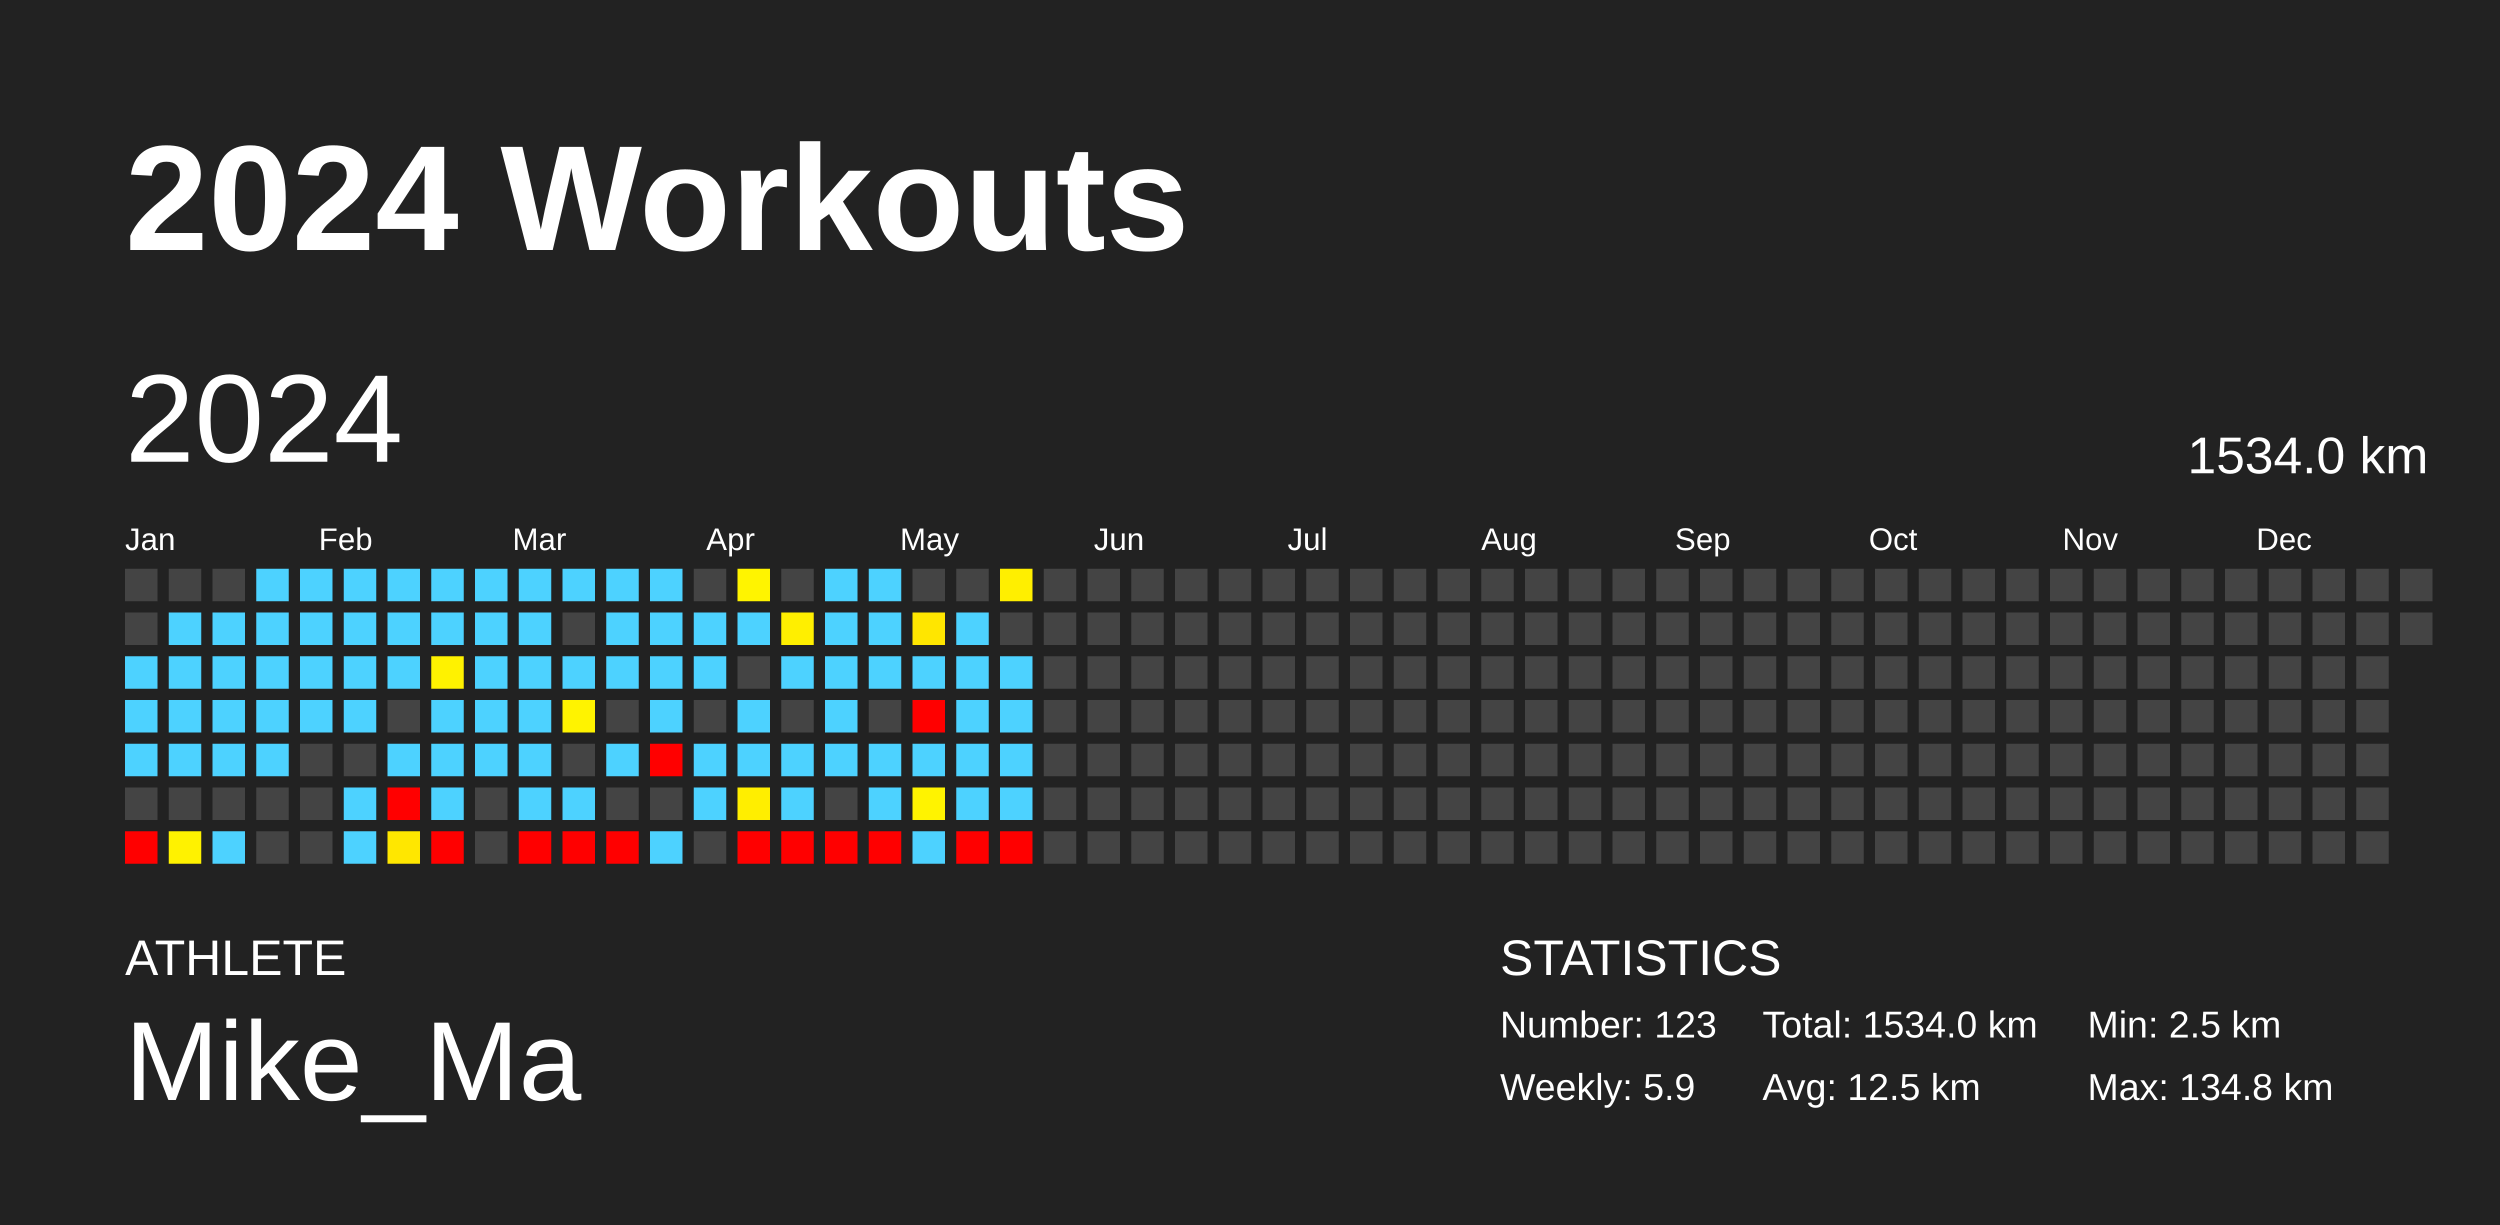
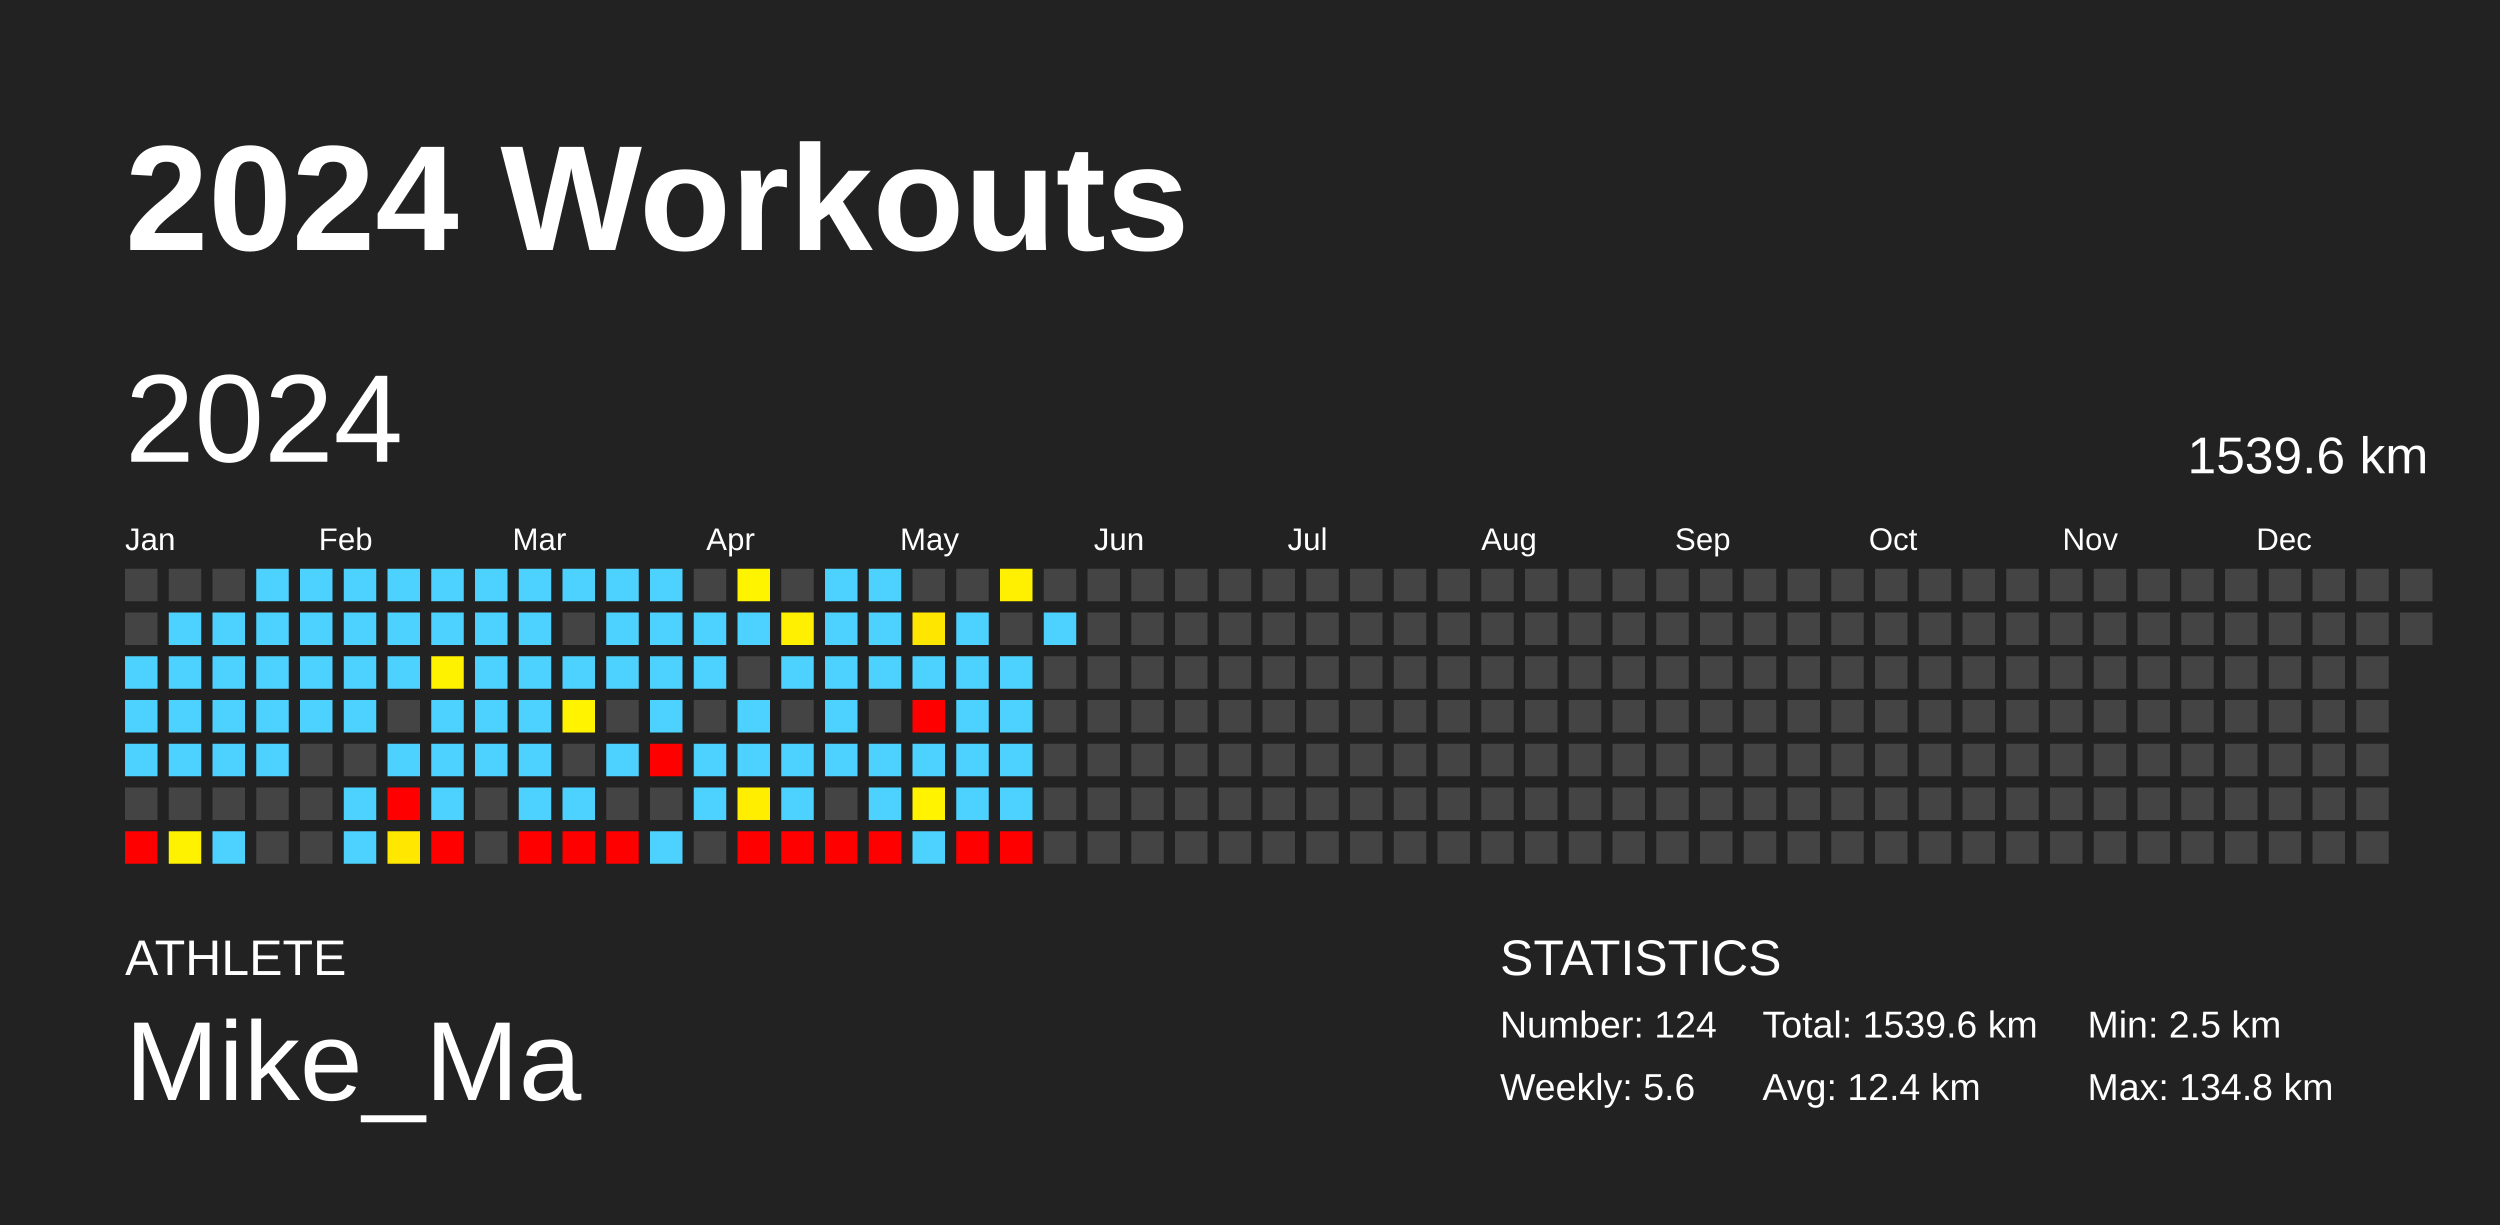
<svg xmlns="http://www.w3.org/2000/svg" baseProfile="full" height="98mm" version="1.1" viewBox="0,0,200,98" width="200mm">
  <defs />
  <rect fill="#222222" height="98" width="200" x="0" y="0" />
  <text fill="#FFFFFF" style="font-size:12px; font-family:Arial; font-weight:bold;" x="10" y="20">2024 Workouts</text>
  <text fill="#FFFFFF" style="font-size:4px; font-family:Arial" x="10" y="78">ATHLETE</text>
  <text fill="#FFFFFF" style="font-size:9px; font-family:Arial" x="10" y="88">Mike_Ma</text>
  <text fill="#FFFFFF" style="font-size:4px; font-family:Arial" x="120" y="78">STATISTICS</text>
-   <text fill="#FFFFFF" style="font-size:3px; font-family:Arial" x="120" y="83">Number: 123</text>
-   <text fill="#FFFFFF" style="font-size:3px; font-family:Arial" x="120" y="88">Weekly: 5.9</text>
-   <text fill="#FFFFFF" style="font-size:3px; font-family:Arial" x="141" y="83">Total: 1534.0 km</text>
-   <text fill="#FFFFFF" style="font-size:3px; font-family:Arial" x="141" y="88">Avg: 12.5 km</text>
+   <text fill="#FFFFFF" style="font-size:3px; font-family:Arial" x="120" y="83">Number: 124</text>
+   <text fill="#FFFFFF" style="font-size:3px; font-family:Arial" x="120" y="88">Weekly: 5.6</text>
+   <text fill="#FFFFFF" style="font-size:3px; font-family:Arial" x="141" y="83">Total: 1539.6 km</text>
+   <text fill="#FFFFFF" style="font-size:3px; font-family:Arial" x="141" y="88">Avg: 12.4 km</text>
  <text fill="#FFFFFF" style="font-size:3px; font-family:Arial" x="167" y="83">Min: 2.5 km</text>
  <text fill="#FFFFFF" style="font-size:3px; font-family:Arial" x="167" y="88">Max: 134.8 km</text>
  <text dominant-baseline="hanging" fill="#FFFFFF" style="font-size:10.0px; font-family:Arial;" x="10" y="30">2024</text>
-   <text dominant-baseline="hanging" fill="#FFFFFF" style="font-size:4.125px; font-family:Arial;" x="175" y="35">1534.0 km</text>
+   <text dominant-baseline="hanging" fill="#FFFFFF" style="font-size:4.125px; font-family:Arial;" x="175" y="35">1539.6 km</text>
  <text fill="#FFFFFF" style="font-size:2.5px; font-family:Arial" x="10.0" y="44">Jan</text>
  <text fill="#FFFFFF" style="font-size:2.5px; font-family:Arial" x="25.5" y="44">Feb</text>
  <text fill="#FFFFFF" style="font-size:2.5px; font-family:Arial" x="41.0" y="44">Mar</text>
  <text fill="#FFFFFF" style="font-size:2.5px; font-family:Arial" x="56.5" y="44">Apr</text>
  <text fill="#FFFFFF" style="font-size:2.5px; font-family:Arial" x="72.0" y="44">May</text>
  <text fill="#FFFFFF" style="font-size:2.5px; font-family:Arial" x="87.5" y="44">Jun</text>
  <text fill="#FFFFFF" style="font-size:2.5px; font-family:Arial" x="103.0" y="44">Jul</text>
  <text fill="#FFFFFF" style="font-size:2.5px; font-family:Arial" x="118.5" y="44">Aug</text>
  <text fill="#FFFFFF" style="font-size:2.5px; font-family:Arial" x="134.0" y="44">Sep</text>
  <text fill="#FFFFFF" style="font-size:2.5px; font-family:Arial" x="149.5" y="44">Oct</text>
  <text fill="#FFFFFF" style="font-size:2.5px; font-family:Arial" x="165.0" y="44">Nov</text>
  <text fill="#FFFFFF" style="font-size:2.5px; font-family:Arial" x="180.5" y="44">Dec</text>
  <rect fill="#444444" height="2.6" width="2.6" x="10.0" y="45.5" />
  <rect fill="#444444" height="2.6" width="2.6" x="10.0" y="49.0" />
  <rect fill="#4dd2ff" height="2.6" width="2.6" x="10.0" y="52.5" />
  <rect fill="#4dd2ff" height="2.6" width="2.6" x="10.0" y="56.0" />
  <rect fill="#4dd2ff" height="2.6" width="2.6" x="10.0" y="59.5" />
  <rect fill="#444444" height="2.6" width="2.6" x="10.0" y="63.0" />
  <rect fill="red" height="2.6" width="2.6" x="10.0" y="66.5" />
  <rect fill="#444444" height="2.6" width="2.6" x="13.5" y="45.5" />
  <rect fill="#4dd2ff" height="2.6" width="2.6" x="13.5" y="49.0" />
  <rect fill="#4dd2ff" height="2.6" width="2.6" x="13.5" y="52.5" />
  <rect fill="#4dd2ff" height="2.6" width="2.6" x="13.5" y="56.0" />
  <rect fill="#4dd2ff" height="2.6" width="2.6" x="13.5" y="59.5" />
  <rect fill="#444444" height="2.6" width="2.6" x="13.5" y="63.0" />
  <rect fill="#fff200" height="2.6" width="2.6" x="13.5" y="66.5" />
  <rect fill="#444444" height="2.6" width="2.6" x="17.0" y="45.5" />
  <rect fill="#4dd2ff" height="2.6" width="2.6" x="17.0" y="49.0" />
  <rect fill="#4dd2ff" height="2.6" width="2.6" x="17.0" y="52.5" />
  <rect fill="#4dd2ff" height="2.6" width="2.6" x="17.0" y="56.0" />
  <rect fill="#4dd2ff" height="2.6" width="2.6" x="17.0" y="59.5" />
  <rect fill="#444444" height="2.6" width="2.6" x="17.0" y="63.0" />
  <rect fill="#4dd2ff" height="2.6" width="2.6" x="17.0" y="66.5" />
  <rect fill="#4dd2ff" height="2.6" width="2.6" x="20.5" y="45.5" />
  <rect fill="#4dd2ff" height="2.6" width="2.6" x="20.5" y="49.0" />
  <rect fill="#4dd2ff" height="2.6" width="2.6" x="20.5" y="52.5" />
  <rect fill="#4dd2ff" height="2.6" width="2.6" x="20.5" y="56.0" />
  <rect fill="#4dd2ff" height="2.6" width="2.6" x="20.5" y="59.5" />
  <rect fill="#444444" height="2.6" width="2.6" x="20.5" y="63.0" />
  <rect fill="#444444" height="2.6" width="2.6" x="20.5" y="66.5" />
  <rect fill="#4dd2ff" height="2.6" width="2.6" x="24.0" y="45.5" />
  <rect fill="#4dd2ff" height="2.6" width="2.6" x="24.0" y="49.0" />
  <rect fill="#4dd2ff" height="2.6" width="2.6" x="24.0" y="52.5" />
  <rect fill="#4dd2ff" height="2.6" width="2.6" x="24.0" y="56.0" />
  <rect fill="#444444" height="2.6" width="2.6" x="24.0" y="59.5" />
  <rect fill="#444444" height="2.6" width="2.6" x="24.0" y="63.0" />
  <rect fill="#444444" height="2.6" width="2.6" x="24.0" y="66.5" />
  <rect fill="#4dd2ff" height="2.6" width="2.6" x="27.5" y="45.5" />
  <rect fill="#4dd2ff" height="2.6" width="2.6" x="27.5" y="49.0" />
  <rect fill="#4dd2ff" height="2.6" width="2.6" x="27.5" y="52.5" />
  <rect fill="#4dd2ff" height="2.6" width="2.6" x="27.5" y="56.0" />
  <rect fill="#444444" height="2.6" width="2.6" x="27.5" y="59.5" />
  <rect fill="#4dd2ff" height="2.6" width="2.6" x="27.5" y="63.0" />
  <rect fill="#4dd2ff" height="2.6" width="2.6" x="27.5" y="66.5" />
  <rect fill="#4dd2ff" height="2.6" width="2.6" x="31.0" y="45.5" />
  <rect fill="#4dd2ff" height="2.6" width="2.6" x="31.0" y="49.0" />
  <rect fill="#4dd2ff" height="2.6" width="2.6" x="31.0" y="52.5" />
  <rect fill="#444444" height="2.6" width="2.6" x="31.0" y="56.0" />
  <rect fill="#4dd2ff" height="2.6" width="2.6" x="31.0" y="59.5" />
  <rect fill="red" height="2.6" width="2.6" x="31.0" y="63.0" />
  <rect fill="#ffe700" height="2.6" width="2.6" x="31.0" y="66.5" />
  <rect fill="#4dd2ff" height="2.6" width="2.6" x="34.5" y="45.5" />
  <rect fill="#4dd2ff" height="2.6" width="2.6" x="34.5" y="49.0" />
  <rect fill="#fff200" height="2.6" width="2.6" x="34.5" y="52.5" />
  <rect fill="#4dd2ff" height="2.6" width="2.6" x="34.5" y="56.0" />
  <rect fill="#4dd2ff" height="2.6" width="2.6" x="34.5" y="59.5" />
  <rect fill="#4dd2ff" height="2.6" width="2.6" x="34.5" y="63.0" />
  <rect fill="red" height="2.6" width="2.6" x="34.5" y="66.5" />
  <rect fill="#4dd2ff" height="2.6" width="2.6" x="38.0" y="45.5" />
  <rect fill="#4dd2ff" height="2.6" width="2.6" x="38.0" y="49.0" />
  <rect fill="#4dd2ff" height="2.6" width="2.6" x="38.0" y="52.5" />
  <rect fill="#4dd2ff" height="2.6" width="2.6" x="38.0" y="56.0" />
  <rect fill="#4dd2ff" height="2.6" width="2.6" x="38.0" y="59.5" />
  <rect fill="#444444" height="2.6" width="2.6" x="38.0" y="63.0" />
  <rect fill="#444444" height="2.6" width="2.6" x="38.0" y="66.5" />
  <rect fill="#4dd2ff" height="2.6" width="2.6" x="41.5" y="45.5" />
  <rect fill="#4dd2ff" height="2.6" width="2.6" x="41.5" y="49.0" />
  <rect fill="#4dd2ff" height="2.6" width="2.6" x="41.5" y="52.5" />
  <rect fill="#4dd2ff" height="2.6" width="2.6" x="41.5" y="56.0" />
  <rect fill="#4dd2ff" height="2.6" width="2.6" x="41.5" y="59.5" />
  <rect fill="#4dd2ff" height="2.6" width="2.6" x="41.5" y="63.0" />
  <rect fill="red" height="2.6" width="2.6" x="41.5" y="66.5" />
  <rect fill="#4dd2ff" height="2.6" width="2.6" x="45.0" y="45.5" />
  <rect fill="#444444" height="2.6" width="2.6" x="45.0" y="49.0" />
  <rect fill="#4dd2ff" height="2.6" width="2.6" x="45.0" y="52.5" />
  <rect fill="#fff300" height="2.6" width="2.6" x="45.0" y="56.0" />
  <rect fill="#444444" height="2.6" width="2.6" x="45.0" y="59.5" />
  <rect fill="#4dd2ff" height="2.6" width="2.6" x="45.0" y="63.0" />
  <rect fill="red" height="2.6" width="2.6" x="45.0" y="66.5" />
  <rect fill="#4dd2ff" height="2.6" width="2.6" x="48.5" y="45.5" />
  <rect fill="#4dd2ff" height="2.6" width="2.6" x="48.5" y="49.0" />
  <rect fill="#4dd2ff" height="2.6" width="2.6" x="48.5" y="52.5" />
  <rect fill="#444444" height="2.6" width="2.6" x="48.5" y="56.0" />
  <rect fill="#4dd2ff" height="2.6" width="2.6" x="48.5" y="59.5" />
  <rect fill="#444444" height="2.6" width="2.6" x="48.5" y="63.0" />
  <rect fill="red" height="2.6" width="2.6" x="48.5" y="66.5" />
  <rect fill="#4dd2ff" height="2.6" width="2.6" x="52.0" y="45.5" />
  <rect fill="#4dd2ff" height="2.6" width="2.6" x="52.0" y="49.0" />
  <rect fill="#4dd2ff" height="2.6" width="2.6" x="52.0" y="52.5" />
  <rect fill="#4dd2ff" height="2.6" width="2.6" x="52.0" y="56.0" />
  <rect fill="red" height="2.6" width="2.6" x="52.0" y="59.5" />
  <rect fill="#444444" height="2.6" width="2.6" x="52.0" y="63.0" />
  <rect fill="#4dd2ff" height="2.6" width="2.6" x="52.0" y="66.5" />
  <rect fill="#444444" height="2.6" width="2.6" x="55.5" y="45.5" />
  <rect fill="#4dd2ff" height="2.6" width="2.6" x="55.5" y="49.0" />
  <rect fill="#4dd2ff" height="2.6" width="2.6" x="55.5" y="52.5" />
  <rect fill="#444444" height="2.6" width="2.6" x="55.5" y="56.0" />
  <rect fill="#4dd2ff" height="2.6" width="2.6" x="55.5" y="59.5" />
  <rect fill="#4dd2ff" height="2.6" width="2.6" x="55.5" y="63.0" />
  <rect fill="#444444" height="2.6" width="2.6" x="55.5" y="66.5" />
  <rect fill="#fff400" height="2.6" width="2.6" x="59.0" y="45.5" />
  <rect fill="#4dd2ff" height="2.6" width="2.6" x="59.0" y="49.0" />
  <rect fill="#444444" height="2.6" width="2.6" x="59.0" y="52.5" />
  <rect fill="#4dd2ff" height="2.6" width="2.6" x="59.0" y="56.0" />
  <rect fill="#4dd2ff" height="2.6" width="2.6" x="59.0" y="59.5" />
  <rect fill="#ffee00" height="2.6" width="2.6" x="59.0" y="63.0" />
  <rect fill="red" height="2.6" width="2.6" x="59.0" y="66.5" />
  <rect fill="#444444" height="2.6" width="2.6" x="62.5" y="45.5" />
  <rect fill="#ffef00" height="2.6" width="2.6" x="62.5" y="49.0" />
  <rect fill="#4dd2ff" height="2.6" width="2.6" x="62.5" y="52.5" />
  <rect fill="#444444" height="2.6" width="2.6" x="62.5" y="56.0" />
  <rect fill="#4dd2ff" height="2.6" width="2.6" x="62.5" y="59.5" />
  <rect fill="#4dd2ff" height="2.6" width="2.6" x="62.5" y="63.0" />
  <rect fill="red" height="2.6" width="2.6" x="62.5" y="66.5" />
  <rect fill="#4dd2ff" height="2.6" width="2.6" x="66.0" y="45.5" />
  <rect fill="#4dd2ff" height="2.6" width="2.6" x="66.0" y="49.0" />
  <rect fill="#4dd2ff" height="2.6" width="2.6" x="66.0" y="52.5" />
  <rect fill="#4dd2ff" height="2.6" width="2.6" x="66.0" y="56.0" />
  <rect fill="#4dd2ff" height="2.6" width="2.6" x="66.0" y="59.5" />
  <rect fill="#444444" height="2.6" width="2.6" x="66.0" y="63.0" />
  <rect fill="red" height="2.6" width="2.6" x="66.0" y="66.5" />
  <rect fill="#4dd2ff" height="2.6" width="2.6" x="69.5" y="45.5" />
  <rect fill="#4dd2ff" height="2.6" width="2.6" x="69.5" y="49.0" />
  <rect fill="#4dd2ff" height="2.6" width="2.6" x="69.5" y="52.5" />
  <rect fill="#444444" height="2.6" width="2.6" x="69.5" y="56.0" />
  <rect fill="#4dd2ff" height="2.6" width="2.6" x="69.5" y="59.5" />
  <rect fill="#4dd2ff" height="2.6" width="2.6" x="69.5" y="63.0" />
  <rect fill="red" height="2.6" width="2.6" x="69.5" y="66.5" />
  <rect fill="#444444" height="2.6" width="2.6" x="73.0" y="45.5" />
  <rect fill="#ffe600" height="2.6" width="2.6" x="73.0" y="49.0" />
  <rect fill="#4dd2ff" height="2.6" width="2.6" x="73.0" y="52.5" />
  <rect fill="red" height="2.6" width="2.6" x="73.0" y="56.0" />
  <rect fill="#4dd2ff" height="2.6" width="2.6" x="73.0" y="59.5" />
  <rect fill="#fff300" height="2.6" width="2.6" x="73.0" y="63.0" />
  <rect fill="#4dd2ff" height="2.6" width="2.6" x="73.0" y="66.5" />
  <rect fill="#444444" height="2.6" width="2.6" x="76.5" y="45.5" />
  <rect fill="#4dd2ff" height="2.6" width="2.6" x="76.5" y="49.0" />
  <rect fill="#4dd2ff" height="2.6" width="2.6" x="76.5" y="52.5" />
  <rect fill="#4dd2ff" height="2.6" width="2.6" x="76.5" y="56.0" />
  <rect fill="#4dd2ff" height="2.6" width="2.6" x="76.5" y="59.5" />
  <rect fill="#4dd2ff" height="2.6" width="2.6" x="76.5" y="63.0" />
  <rect fill="red" height="2.6" width="2.6" x="76.5" y="66.5" />
  <rect fill="#ffef00" height="2.6" width="2.6" x="80.0" y="45.5" />
  <rect fill="#444444" height="2.6" width="2.6" x="80.0" y="49.0" />
  <rect fill="#4dd2ff" height="2.6" width="2.6" x="80.0" y="52.5" />
  <rect fill="#4dd2ff" height="2.6" width="2.6" x="80.0" y="56.0" />
  <rect fill="#4dd2ff" height="2.6" width="2.6" x="80.0" y="59.5" />
  <rect fill="#4dd2ff" height="2.6" width="2.6" x="80.0" y="63.0" />
  <rect fill="red" height="2.6" width="2.6" x="80.0" y="66.5" />
  <rect fill="#444444" height="2.6" width="2.6" x="83.5" y="45.5" />
-   <rect fill="#444444" height="2.6" width="2.6" x="83.5" y="49.0" />
+   <rect fill="#4dd2ff" height="2.6" width="2.6" x="83.5" y="49.0" />
  <rect fill="#444444" height="2.6" width="2.6" x="83.5" y="52.5" />
  <rect fill="#444444" height="2.6" width="2.6" x="83.5" y="56.0" />
  <rect fill="#444444" height="2.6" width="2.6" x="83.5" y="59.5" />
  <rect fill="#444444" height="2.6" width="2.6" x="83.5" y="63.0" />
  <rect fill="#444444" height="2.6" width="2.6" x="83.5" y="66.5" />
  <rect fill="#444444" height="2.6" width="2.6" x="87.0" y="45.5" />
  <rect fill="#444444" height="2.6" width="2.6" x="87.0" y="49.0" />
  <rect fill="#444444" height="2.6" width="2.6" x="87.0" y="52.5" />
  <rect fill="#444444" height="2.6" width="2.6" x="87.0" y="56.0" />
  <rect fill="#444444" height="2.6" width="2.6" x="87.0" y="59.5" />
  <rect fill="#444444" height="2.6" width="2.6" x="87.0" y="63.0" />
  <rect fill="#444444" height="2.6" width="2.6" x="87.0" y="66.5" />
  <rect fill="#444444" height="2.6" width="2.6" x="90.5" y="45.5" />
  <rect fill="#444444" height="2.6" width="2.6" x="90.5" y="49.0" />
  <rect fill="#444444" height="2.6" width="2.6" x="90.5" y="52.5" />
  <rect fill="#444444" height="2.6" width="2.6" x="90.5" y="56.0" />
  <rect fill="#444444" height="2.6" width="2.6" x="90.5" y="59.5" />
  <rect fill="#444444" height="2.6" width="2.6" x="90.5" y="63.0" />
  <rect fill="#444444" height="2.6" width="2.6" x="90.5" y="66.5" />
  <rect fill="#444444" height="2.6" width="2.6" x="94.0" y="45.5" />
  <rect fill="#444444" height="2.6" width="2.6" x="94.0" y="49.0" />
  <rect fill="#444444" height="2.6" width="2.6" x="94.0" y="52.5" />
  <rect fill="#444444" height="2.6" width="2.6" x="94.0" y="56.0" />
  <rect fill="#444444" height="2.6" width="2.6" x="94.0" y="59.5" />
  <rect fill="#444444" height="2.6" width="2.6" x="94.0" y="63.0" />
  <rect fill="#444444" height="2.6" width="2.6" x="94.0" y="66.5" />
  <rect fill="#444444" height="2.6" width="2.6" x="97.5" y="45.5" />
  <rect fill="#444444" height="2.6" width="2.6" x="97.5" y="49.0" />
  <rect fill="#444444" height="2.6" width="2.6" x="97.5" y="52.5" />
  <rect fill="#444444" height="2.6" width="2.6" x="97.5" y="56.0" />
  <rect fill="#444444" height="2.6" width="2.6" x="97.5" y="59.5" />
  <rect fill="#444444" height="2.6" width="2.6" x="97.5" y="63.0" />
  <rect fill="#444444" height="2.6" width="2.6" x="97.5" y="66.5" />
  <rect fill="#444444" height="2.6" width="2.6" x="101.0" y="45.5" />
  <rect fill="#444444" height="2.6" width="2.6" x="101.0" y="49.0" />
  <rect fill="#444444" height="2.6" width="2.6" x="101.0" y="52.5" />
  <rect fill="#444444" height="2.6" width="2.6" x="101.0" y="56.0" />
  <rect fill="#444444" height="2.6" width="2.6" x="101.0" y="59.5" />
  <rect fill="#444444" height="2.6" width="2.6" x="101.0" y="63.0" />
  <rect fill="#444444" height="2.6" width="2.6" x="101.0" y="66.5" />
  <rect fill="#444444" height="2.6" width="2.6" x="104.5" y="45.5" />
  <rect fill="#444444" height="2.6" width="2.6" x="104.5" y="49.0" />
  <rect fill="#444444" height="2.6" width="2.6" x="104.5" y="52.5" />
  <rect fill="#444444" height="2.6" width="2.6" x="104.5" y="56.0" />
  <rect fill="#444444" height="2.6" width="2.6" x="104.5" y="59.5" />
  <rect fill="#444444" height="2.6" width="2.6" x="104.5" y="63.0" />
  <rect fill="#444444" height="2.6" width="2.6" x="104.5" y="66.5" />
  <rect fill="#444444" height="2.6" width="2.6" x="108.0" y="45.5" />
  <rect fill="#444444" height="2.6" width="2.6" x="108.0" y="49.0" />
  <rect fill="#444444" height="2.6" width="2.6" x="108.0" y="52.5" />
  <rect fill="#444444" height="2.6" width="2.6" x="108.0" y="56.0" />
  <rect fill="#444444" height="2.6" width="2.6" x="108.0" y="59.5" />
  <rect fill="#444444" height="2.6" width="2.6" x="108.0" y="63.0" />
  <rect fill="#444444" height="2.6" width="2.6" x="108.0" y="66.5" />
  <rect fill="#444444" height="2.6" width="2.6" x="111.5" y="45.5" />
  <rect fill="#444444" height="2.6" width="2.6" x="111.5" y="49.0" />
  <rect fill="#444444" height="2.6" width="2.6" x="111.5" y="52.5" />
  <rect fill="#444444" height="2.6" width="2.6" x="111.5" y="56.0" />
  <rect fill="#444444" height="2.6" width="2.6" x="111.5" y="59.5" />
  <rect fill="#444444" height="2.6" width="2.6" x="111.5" y="63.0" />
  <rect fill="#444444" height="2.6" width="2.6" x="111.5" y="66.5" />
  <rect fill="#444444" height="2.6" width="2.6" x="115.0" y="45.5" />
  <rect fill="#444444" height="2.6" width="2.6" x="115.0" y="49.0" />
  <rect fill="#444444" height="2.6" width="2.6" x="115.0" y="52.5" />
  <rect fill="#444444" height="2.6" width="2.6" x="115.0" y="56.0" />
  <rect fill="#444444" height="2.6" width="2.6" x="115.0" y="59.5" />
  <rect fill="#444444" height="2.6" width="2.6" x="115.0" y="63.0" />
  <rect fill="#444444" height="2.6" width="2.6" x="115.0" y="66.5" />
  <rect fill="#444444" height="2.6" width="2.6" x="118.5" y="45.5" />
  <rect fill="#444444" height="2.6" width="2.6" x="118.5" y="49.0" />
  <rect fill="#444444" height="2.6" width="2.6" x="118.5" y="52.5" />
  <rect fill="#444444" height="2.6" width="2.6" x="118.5" y="56.0" />
  <rect fill="#444444" height="2.6" width="2.6" x="118.5" y="59.5" />
  <rect fill="#444444" height="2.6" width="2.6" x="118.5" y="63.0" />
  <rect fill="#444444" height="2.6" width="2.6" x="118.5" y="66.5" />
  <rect fill="#444444" height="2.6" width="2.6" x="122.0" y="45.5" />
  <rect fill="#444444" height="2.6" width="2.6" x="122.0" y="49.0" />
  <rect fill="#444444" height="2.6" width="2.6" x="122.0" y="52.5" />
  <rect fill="#444444" height="2.6" width="2.6" x="122.0" y="56.0" />
  <rect fill="#444444" height="2.6" width="2.6" x="122.0" y="59.5" />
  <rect fill="#444444" height="2.6" width="2.6" x="122.0" y="63.0" />
  <rect fill="#444444" height="2.6" width="2.6" x="122.0" y="66.5" />
  <rect fill="#444444" height="2.6" width="2.6" x="125.5" y="45.5" />
  <rect fill="#444444" height="2.6" width="2.6" x="125.5" y="49.0" />
  <rect fill="#444444" height="2.6" width="2.6" x="125.5" y="52.5" />
  <rect fill="#444444" height="2.6" width="2.6" x="125.5" y="56.0" />
  <rect fill="#444444" height="2.6" width="2.6" x="125.5" y="59.5" />
  <rect fill="#444444" height="2.6" width="2.6" x="125.5" y="63.0" />
  <rect fill="#444444" height="2.6" width="2.6" x="125.5" y="66.5" />
  <rect fill="#444444" height="2.6" width="2.6" x="129.0" y="45.5" />
  <rect fill="#444444" height="2.6" width="2.6" x="129.0" y="49.0" />
  <rect fill="#444444" height="2.6" width="2.6" x="129.0" y="52.5" />
  <rect fill="#444444" height="2.6" width="2.6" x="129.0" y="56.0" />
  <rect fill="#444444" height="2.6" width="2.6" x="129.0" y="59.5" />
  <rect fill="#444444" height="2.6" width="2.6" x="129.0" y="63.0" />
  <rect fill="#444444" height="2.6" width="2.6" x="129.0" y="66.5" />
  <rect fill="#444444" height="2.6" width="2.6" x="132.5" y="45.5" />
  <rect fill="#444444" height="2.6" width="2.6" x="132.5" y="49.0" />
  <rect fill="#444444" height="2.6" width="2.6" x="132.5" y="52.5" />
  <rect fill="#444444" height="2.6" width="2.6" x="132.5" y="56.0" />
  <rect fill="#444444" height="2.6" width="2.6" x="132.5" y="59.5" />
  <rect fill="#444444" height="2.6" width="2.6" x="132.5" y="63.0" />
  <rect fill="#444444" height="2.6" width="2.6" x="132.5" y="66.5" />
  <rect fill="#444444" height="2.6" width="2.6" x="136.0" y="45.5" />
  <rect fill="#444444" height="2.6" width="2.6" x="136.0" y="49.0" />
  <rect fill="#444444" height="2.6" width="2.6" x="136.0" y="52.5" />
  <rect fill="#444444" height="2.6" width="2.6" x="136.0" y="56.0" />
  <rect fill="#444444" height="2.6" width="2.6" x="136.0" y="59.5" />
  <rect fill="#444444" height="2.6" width="2.6" x="136.0" y="63.0" />
  <rect fill="#444444" height="2.6" width="2.6" x="136.0" y="66.5" />
  <rect fill="#444444" height="2.6" width="2.6" x="139.5" y="45.5" />
  <rect fill="#444444" height="2.6" width="2.6" x="139.5" y="49.0" />
  <rect fill="#444444" height="2.6" width="2.6" x="139.5" y="52.5" />
  <rect fill="#444444" height="2.6" width="2.6" x="139.5" y="56.0" />
  <rect fill="#444444" height="2.6" width="2.6" x="139.5" y="59.5" />
  <rect fill="#444444" height="2.6" width="2.6" x="139.5" y="63.0" />
  <rect fill="#444444" height="2.6" width="2.6" x="139.5" y="66.5" />
  <rect fill="#444444" height="2.6" width="2.6" x="143.0" y="45.5" />
  <rect fill="#444444" height="2.6" width="2.6" x="143.0" y="49.0" />
  <rect fill="#444444" height="2.6" width="2.6" x="143.0" y="52.5" />
  <rect fill="#444444" height="2.6" width="2.6" x="143.0" y="56.0" />
  <rect fill="#444444" height="2.6" width="2.6" x="143.0" y="59.5" />
  <rect fill="#444444" height="2.6" width="2.6" x="143.0" y="63.0" />
  <rect fill="#444444" height="2.6" width="2.6" x="143.0" y="66.5" />
  <rect fill="#444444" height="2.6" width="2.6" x="146.5" y="45.5" />
  <rect fill="#444444" height="2.6" width="2.6" x="146.5" y="49.0" />
  <rect fill="#444444" height="2.6" width="2.6" x="146.5" y="52.5" />
  <rect fill="#444444" height="2.6" width="2.6" x="146.5" y="56.0" />
  <rect fill="#444444" height="2.6" width="2.6" x="146.5" y="59.5" />
  <rect fill="#444444" height="2.6" width="2.6" x="146.5" y="63.0" />
  <rect fill="#444444" height="2.6" width="2.6" x="146.5" y="66.5" />
  <rect fill="#444444" height="2.6" width="2.6" x="150.0" y="45.5" />
  <rect fill="#444444" height="2.6" width="2.6" x="150.0" y="49.0" />
  <rect fill="#444444" height="2.6" width="2.6" x="150.0" y="52.5" />
  <rect fill="#444444" height="2.6" width="2.6" x="150.0" y="56.0" />
  <rect fill="#444444" height="2.6" width="2.6" x="150.0" y="59.5" />
  <rect fill="#444444" height="2.6" width="2.6" x="150.0" y="63.0" />
  <rect fill="#444444" height="2.6" width="2.6" x="150.0" y="66.5" />
  <rect fill="#444444" height="2.6" width="2.6" x="153.5" y="45.5" />
  <rect fill="#444444" height="2.6" width="2.6" x="153.5" y="49.0" />
  <rect fill="#444444" height="2.6" width="2.6" x="153.5" y="52.5" />
  <rect fill="#444444" height="2.6" width="2.6" x="153.5" y="56.0" />
  <rect fill="#444444" height="2.6" width="2.6" x="153.5" y="59.5" />
  <rect fill="#444444" height="2.6" width="2.6" x="153.5" y="63.0" />
  <rect fill="#444444" height="2.6" width="2.6" x="153.5" y="66.5" />
  <rect fill="#444444" height="2.6" width="2.6" x="157.0" y="45.5" />
  <rect fill="#444444" height="2.6" width="2.6" x="157.0" y="49.0" />
  <rect fill="#444444" height="2.6" width="2.6" x="157.0" y="52.5" />
  <rect fill="#444444" height="2.6" width="2.6" x="157.0" y="56.0" />
  <rect fill="#444444" height="2.6" width="2.6" x="157.0" y="59.5" />
  <rect fill="#444444" height="2.6" width="2.6" x="157.0" y="63.0" />
  <rect fill="#444444" height="2.6" width="2.6" x="157.0" y="66.5" />
  <rect fill="#444444" height="2.6" width="2.6" x="160.5" y="45.5" />
  <rect fill="#444444" height="2.6" width="2.6" x="160.5" y="49.0" />
  <rect fill="#444444" height="2.6" width="2.6" x="160.5" y="52.5" />
  <rect fill="#444444" height="2.6" width="2.6" x="160.5" y="56.0" />
  <rect fill="#444444" height="2.6" width="2.6" x="160.5" y="59.5" />
  <rect fill="#444444" height="2.6" width="2.6" x="160.5" y="63.0" />
  <rect fill="#444444" height="2.6" width="2.6" x="160.5" y="66.5" />
  <rect fill="#444444" height="2.6" width="2.6" x="164.0" y="45.5" />
  <rect fill="#444444" height="2.6" width="2.6" x="164.0" y="49.0" />
  <rect fill="#444444" height="2.6" width="2.6" x="164.0" y="52.5" />
  <rect fill="#444444" height="2.6" width="2.6" x="164.0" y="56.0" />
  <rect fill="#444444" height="2.6" width="2.6" x="164.0" y="59.5" />
  <rect fill="#444444" height="2.6" width="2.6" x="164.0" y="63.0" />
  <rect fill="#444444" height="2.6" width="2.6" x="164.0" y="66.5" />
  <rect fill="#444444" height="2.6" width="2.6" x="167.5" y="45.5" />
  <rect fill="#444444" height="2.6" width="2.6" x="167.5" y="49.0" />
  <rect fill="#444444" height="2.6" width="2.6" x="167.5" y="52.5" />
  <rect fill="#444444" height="2.6" width="2.6" x="167.5" y="56.0" />
  <rect fill="#444444" height="2.6" width="2.6" x="167.5" y="59.5" />
  <rect fill="#444444" height="2.6" width="2.6" x="167.5" y="63.0" />
  <rect fill="#444444" height="2.6" width="2.6" x="167.5" y="66.5" />
  <rect fill="#444444" height="2.6" width="2.6" x="171.0" y="45.5" />
  <rect fill="#444444" height="2.6" width="2.6" x="171.0" y="49.0" />
  <rect fill="#444444" height="2.6" width="2.6" x="171.0" y="52.5" />
  <rect fill="#444444" height="2.6" width="2.6" x="171.0" y="56.0" />
  <rect fill="#444444" height="2.6" width="2.6" x="171.0" y="59.5" />
  <rect fill="#444444" height="2.6" width="2.6" x="171.0" y="63.0" />
  <rect fill="#444444" height="2.6" width="2.6" x="171.0" y="66.5" />
  <rect fill="#444444" height="2.6" width="2.6" x="174.5" y="45.5" />
  <rect fill="#444444" height="2.6" width="2.6" x="174.5" y="49.0" />
  <rect fill="#444444" height="2.6" width="2.6" x="174.5" y="52.5" />
  <rect fill="#444444" height="2.6" width="2.6" x="174.5" y="56.0" />
  <rect fill="#444444" height="2.6" width="2.6" x="174.5" y="59.5" />
  <rect fill="#444444" height="2.6" width="2.6" x="174.5" y="63.0" />
  <rect fill="#444444" height="2.6" width="2.6" x="174.5" y="66.5" />
  <rect fill="#444444" height="2.6" width="2.6" x="178.0" y="45.5" />
  <rect fill="#444444" height="2.6" width="2.6" x="178.0" y="49.0" />
  <rect fill="#444444" height="2.6" width="2.6" x="178.0" y="52.5" />
  <rect fill="#444444" height="2.6" width="2.6" x="178.0" y="56.0" />
  <rect fill="#444444" height="2.6" width="2.6" x="178.0" y="59.5" />
  <rect fill="#444444" height="2.6" width="2.6" x="178.0" y="63.0" />
  <rect fill="#444444" height="2.6" width="2.6" x="178.0" y="66.5" />
  <rect fill="#444444" height="2.6" width="2.6" x="181.5" y="45.5" />
  <rect fill="#444444" height="2.6" width="2.6" x="181.5" y="49.0" />
  <rect fill="#444444" height="2.6" width="2.6" x="181.5" y="52.5" />
  <rect fill="#444444" height="2.6" width="2.6" x="181.5" y="56.0" />
  <rect fill="#444444" height="2.6" width="2.6" x="181.5" y="59.5" />
  <rect fill="#444444" height="2.6" width="2.6" x="181.5" y="63.0" />
  <rect fill="#444444" height="2.6" width="2.6" x="181.5" y="66.5" />
  <rect fill="#444444" height="2.6" width="2.6" x="185.0" y="45.5" />
  <rect fill="#444444" height="2.6" width="2.6" x="185.0" y="49.0" />
  <rect fill="#444444" height="2.6" width="2.6" x="185.0" y="52.5" />
  <rect fill="#444444" height="2.6" width="2.6" x="185.0" y="56.0" />
  <rect fill="#444444" height="2.6" width="2.6" x="185.0" y="59.5" />
  <rect fill="#444444" height="2.6" width="2.6" x="185.0" y="63.0" />
  <rect fill="#444444" height="2.6" width="2.6" x="185.0" y="66.5" />
  <rect fill="#444444" height="2.6" width="2.6" x="188.5" y="45.5" />
  <rect fill="#444444" height="2.6" width="2.6" x="188.5" y="49.0" />
  <rect fill="#444444" height="2.6" width="2.6" x="188.5" y="52.5" />
  <rect fill="#444444" height="2.6" width="2.6" x="188.5" y="56.0" />
  <rect fill="#444444" height="2.6" width="2.6" x="188.5" y="59.5" />
  <rect fill="#444444" height="2.6" width="2.6" x="188.5" y="63.0" />
  <rect fill="#444444" height="2.6" width="2.6" x="188.5" y="66.5" />
  <rect fill="#444444" height="2.6" width="2.6" x="192.0" y="45.5" />
  <rect fill="#444444" height="2.6" width="2.6" x="192.0" y="49.0" />
</svg>
